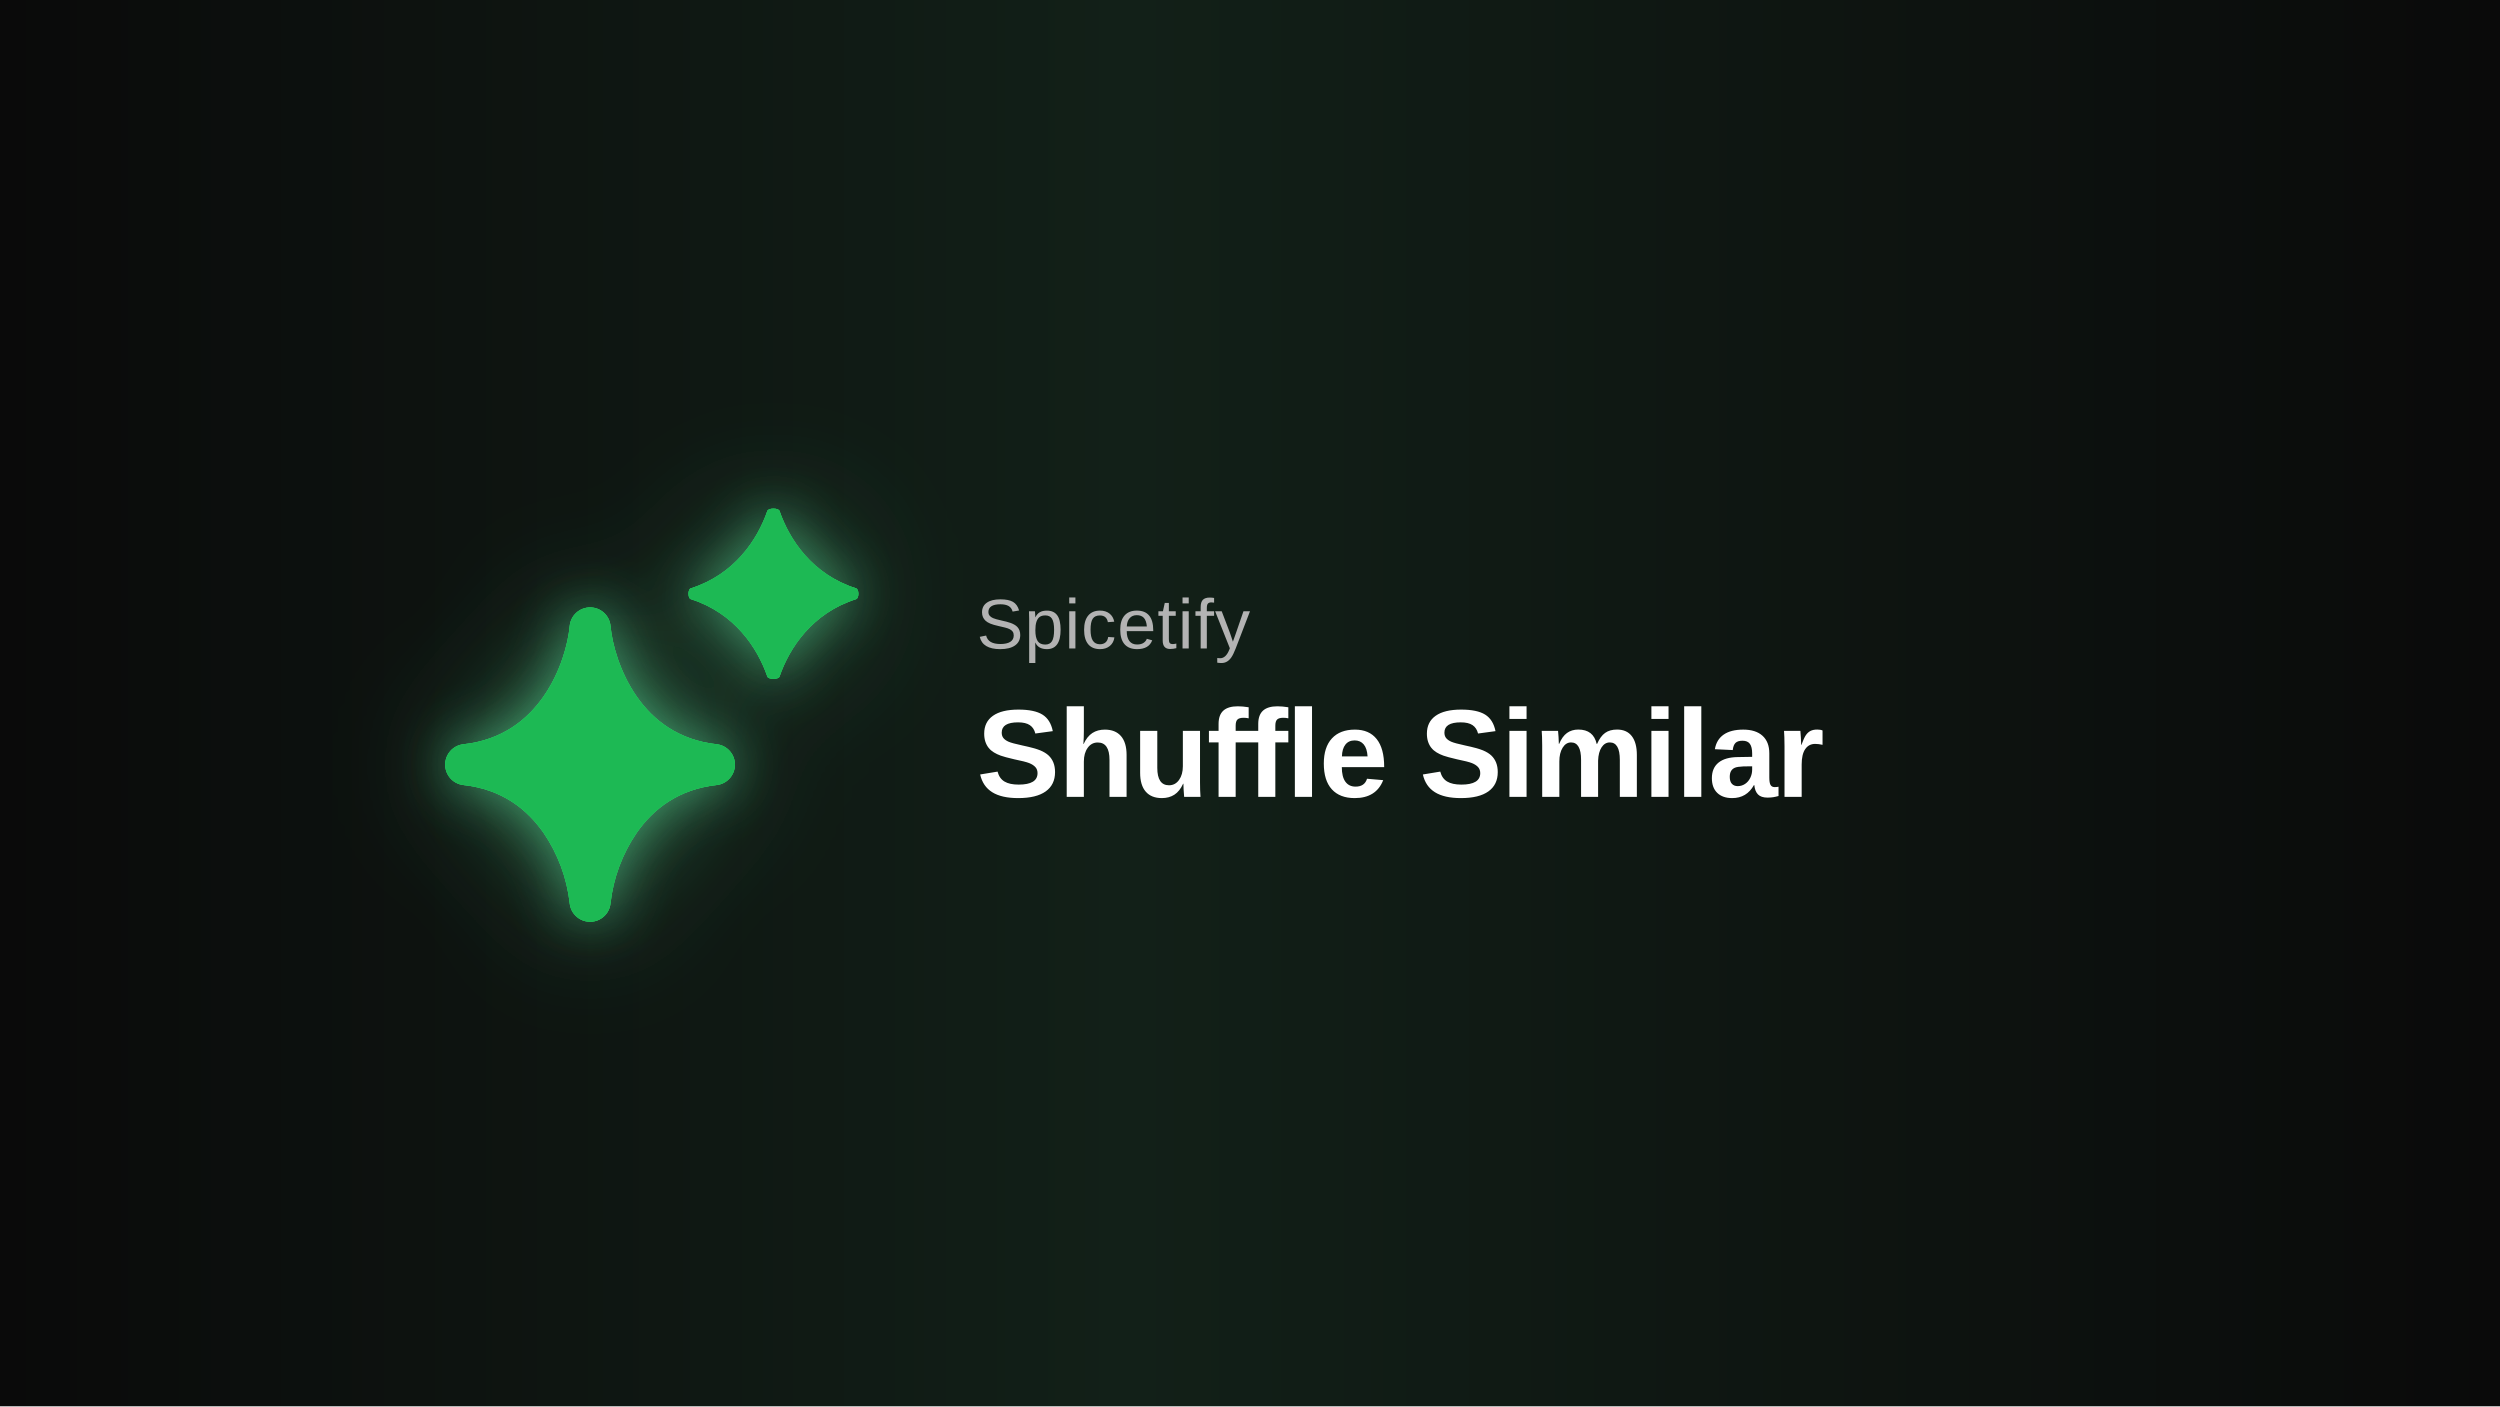
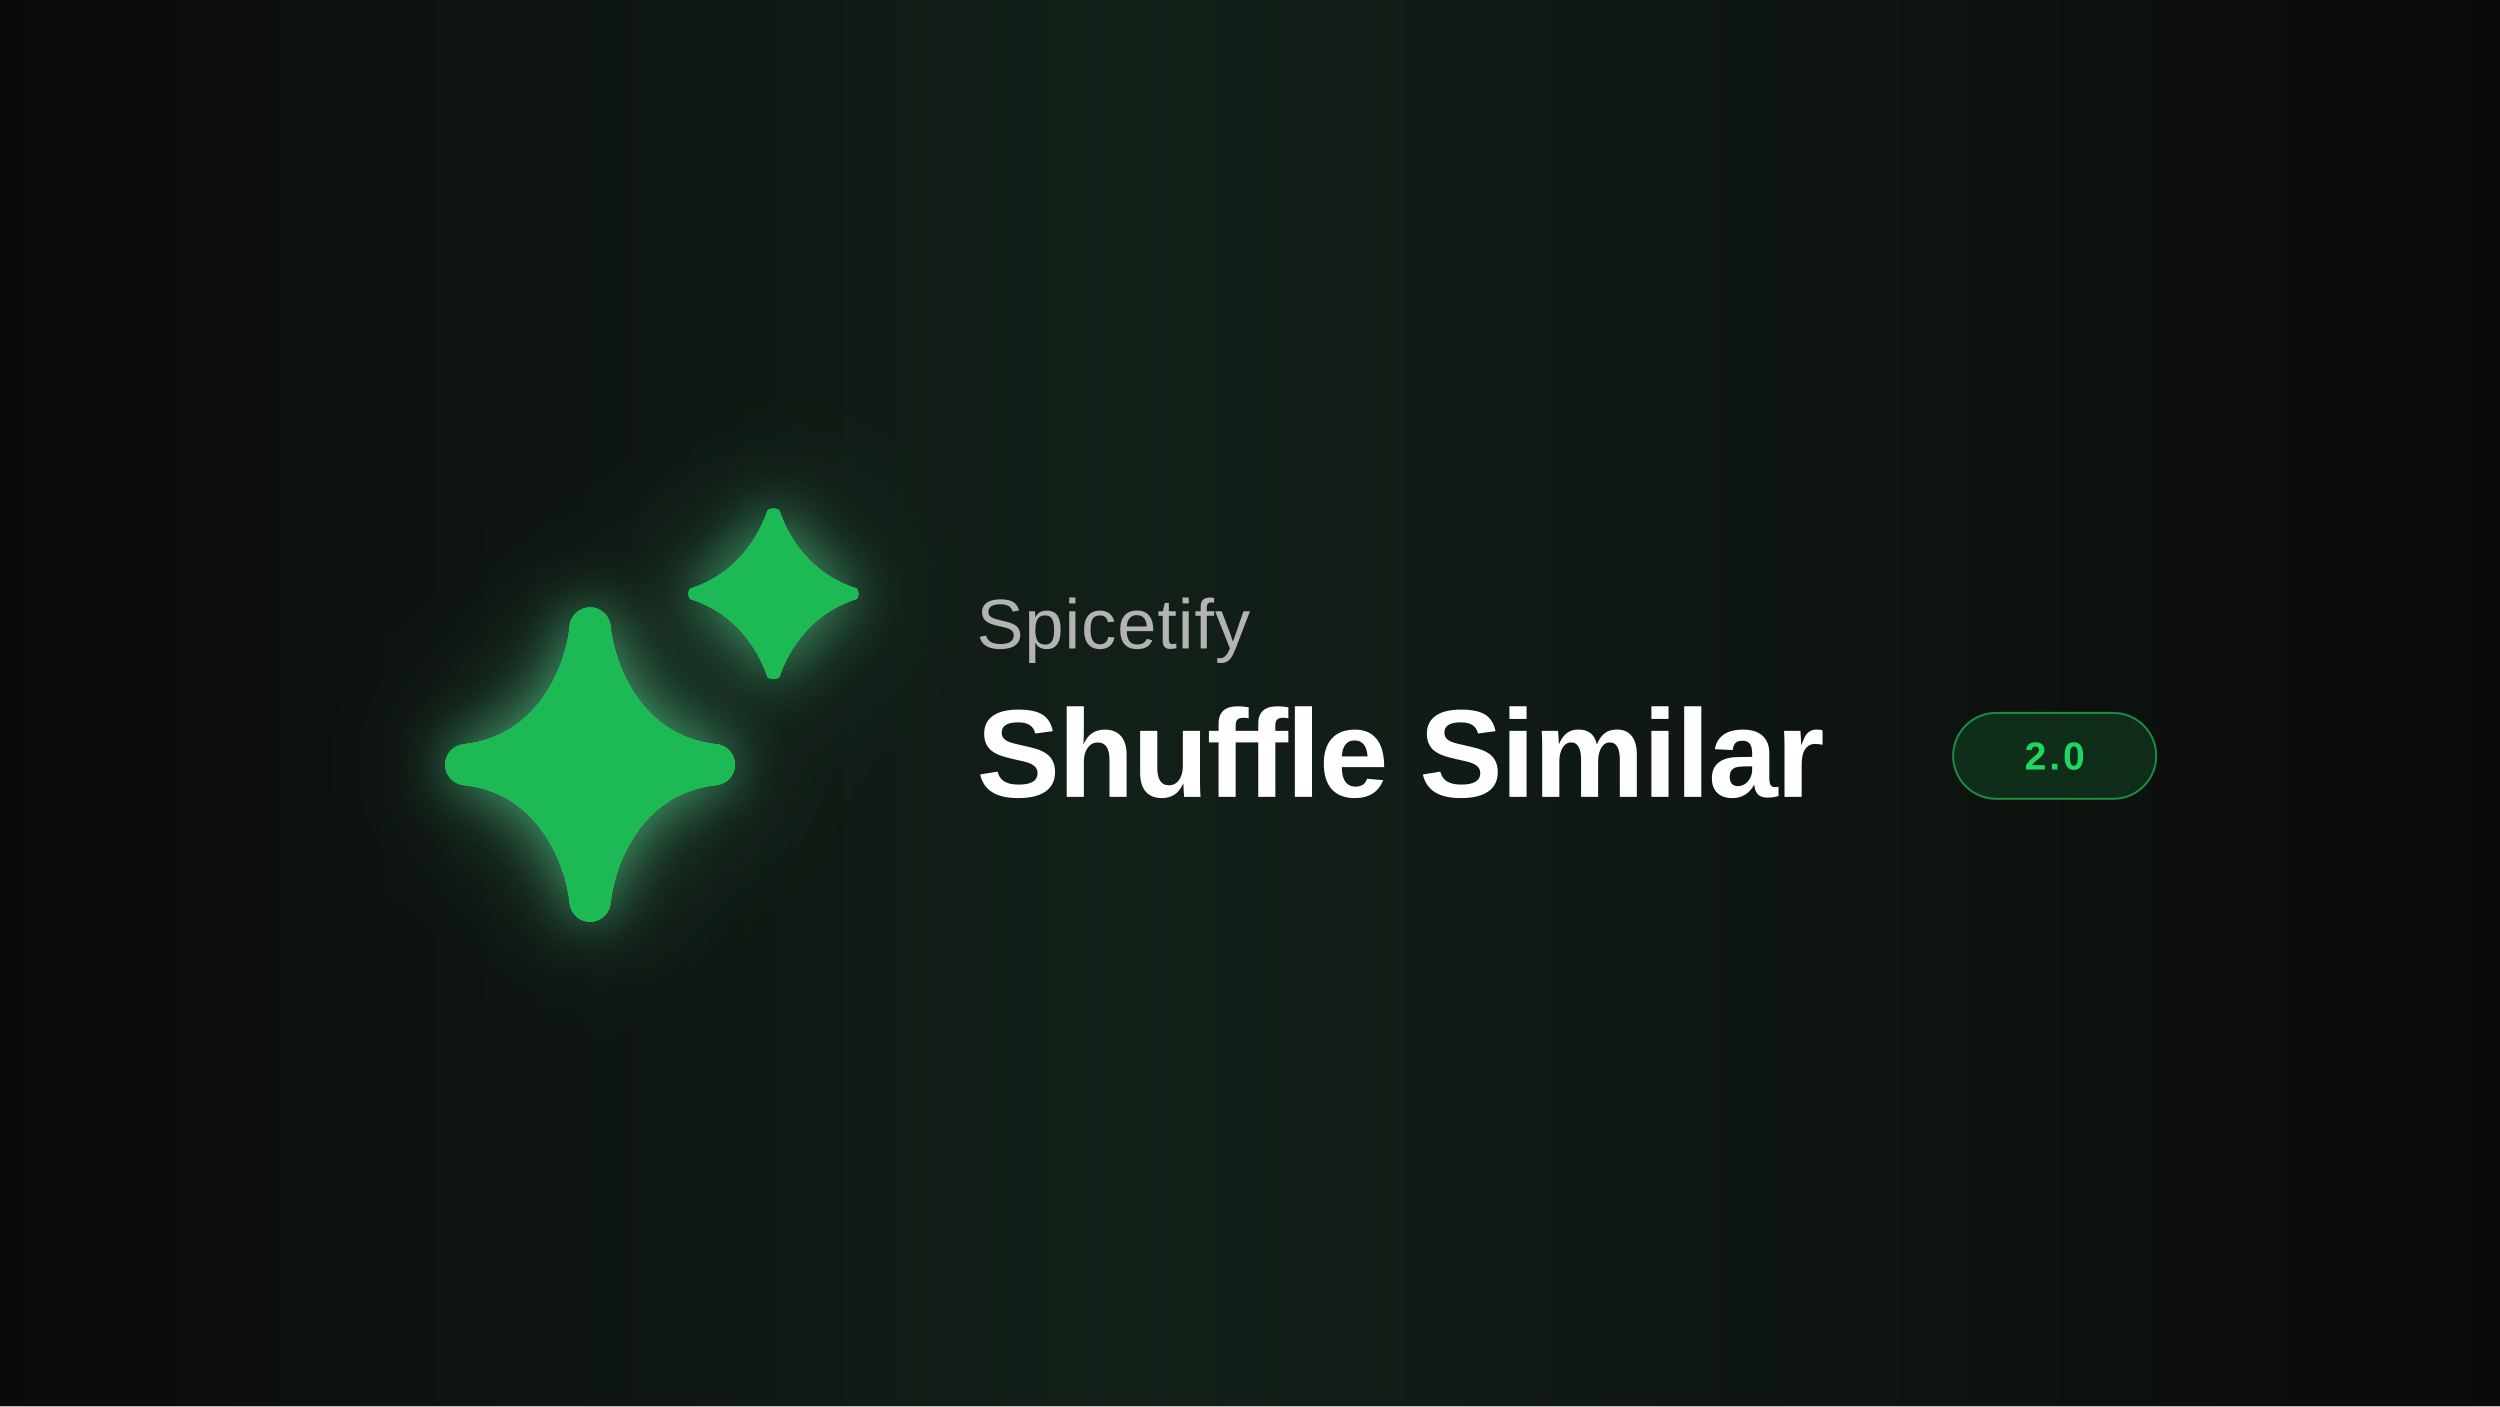
<svg xmlns="http://www.w3.org/2000/svg" width="1280" height="720" viewBox="0 0 1280 720" fill="none">
  <defs>
    <linearGradient id="bg-banner" x1="0" y1="360" x2="1280" y2="360" gradientUnits="userSpaceOnUse">
      <stop offset="0%" stop-color="#0a0a0a" />
      <stop offset="45%" stop-color="#122018" />
      <stop offset="100%" stop-color="#0a0a0a" />
    </linearGradient>
    <filter id="banner-glow-soft" x="-80%" y="-80%" width="260%" height="260%">
      <feGaussianBlur stdDeviation="14" result="blur" />
      <feColorMatrix in="blur" type="matrix" values="0 0 0 0 0.11  0 0 0 0 0.73  0 0 0 0 0.33  0 0 0 0.6 0" />
      <feMerge>
        <feMergeNode />
        <feMergeNode in="SourceGraphic" />
      </feMerge>
    </filter>
    <filter id="banner-glow-strong" x="-100%" y="-100%" width="300%" height="300%">
      <feGaussianBlur stdDeviation="32" result="blur" />
      <feColorMatrix in="blur" type="matrix" values="0 0 0 0 0.11  0 0 0 0 0.85  0 0 0 0 0.33  0 0 0 0.4 0" />
      <feMerge>
        <feMergeNode />
        <feMergeNode in="SourceGraphic" />
      </feMerge>
    </filter>
  </defs>
  <rect width="1280" height="720" fill="url(#bg-banner)" />
  <g transform="translate(340 360)">
    <g filter="url(#banner-glow-strong)" opacity="0.9">
      <path d="M11.777.972c-.364 1.054-1.195 2.322-2.798 2.83-.115.036-.115.36 0 .396 1.603.508 2.434 1.775 2.798 2.83.04.114.406.114.446 0 .364-1.055 1.195-2.322 2.798-2.83.115-.036.115-.36 0-.396-1.603-.508-2.434-1.776-2.798-2.83-.04-.114-.406-.114-.446 0zM5.295 4.5a.75.75 0 01.747.682c.06.65.334 1.68.954 2.572.606.87 1.527 1.596 2.927 1.75a.75.75 0 010 1.491c-1.4.154-2.321.88-2.927 1.751a5.683 5.683 0 00-.954 2.572.75.75 0 01-1.493 0 5.683 5.683 0 00-.954-2.572c-.606-.87-1.527-1.597-2.927-1.75a.75.75 0 010-1.492c1.4-.154 2.321-.88 2.927-1.75.62-.892.894-1.922.954-2.572a.75.75 0 01.746-.682z" fill="#1DB954" transform="translate(-112 -112) scale(14)" />
    </g>
    <g filter="url(#banner-glow-soft)">
      <path d="M11.777.972c-.364 1.054-1.195 2.322-2.798 2.83-.115.036-.115.36 0 .396 1.603.508 2.434 1.775 2.798 2.83.04.114.406.114.446 0 .364-1.055 1.195-2.322 2.798-2.83.115-.036.115-.36 0-.396-1.603-.508-2.434-1.776-2.798-2.83-.04-.114-.406-.114-.446 0zM5.295 4.5a.75.75 0 01.747.682c.06.65.334 1.68.954 2.572.606.87 1.527 1.596 2.927 1.75a.75.75 0 010 1.491c-1.4.154-2.321.88-2.927 1.751a5.683 5.683 0 00-.954 2.572.75.75 0 01-1.493 0 5.683 5.683 0 00-.954-2.572c-.606-.87-1.527-1.597-2.927-1.75a.75.75 0 010-1.492c1.4-.154 2.321-.88 2.927-1.75.62-.892.894-1.922.954-2.572a.75.75 0 01.746-.682z" fill="#1ED760" transform="translate(-112 -112) scale(14)" />
    </g>
    <path d="M11.777.972c-.364 1.054-1.195 2.322-2.798 2.83-.115.036-.115.36 0 .396 1.603.508 2.434 1.775 2.798 2.83.04.114.406.114.446 0 .364-1.055 1.195-2.322 2.798-2.83.115-.036.115-.36 0-.396-1.603-.508-2.434-1.776-2.798-2.83-.04-.114-.406-.114-.446 0zM5.295 4.5a.75.75 0 01.747.682c.06.65.334 1.68.954 2.572.606.87 1.527 1.596 2.927 1.75a.75.75 0 010 1.491c-1.4.154-2.321.88-2.927 1.751a5.683 5.683 0 00-.954 2.572.75.75 0 01-1.493 0 5.683 5.683 0 00-.954-2.572c-.606-.87-1.527-1.597-2.927-1.75a.75.75 0 010-1.492c1.4-.154 2.321-.88 2.927-1.75.62-.892.894-1.922.954-2.572a.75.75 0 01.746-.682z" fill="#1DB954" transform="translate(-112 -112) scale(14)" />
  </g>
  <text x="500" y="332" fill="#B3B3B3" font-family="Segoe UI, Helvetica Neue, Arial, sans-serif" font-size="36" font-weight="500" letter-spacing="0.5">Spicetify</text>
  <text x="500" y="408" fill="#FFFFFF" font-family="Segoe UI, Helvetica Neue, Arial, sans-serif" font-size="64" font-weight="700" letter-spacing="-1">Shuffle Similar</text>
+   <g transform="translate(1000 365)">
+     <rect width="104" height="44" rx="22" fill="#1ED760" fill-opacity="0.14" stroke="#1ED760" stroke-opacity="0.62" />
+     <text x="52" y="29" text-anchor="middle" fill="#1ED760" font-family="Segoe UI, Helvetica Neue, Arial, sans-serif" font-size="20" font-weight="700" letter-spacing="1.5">2.0</text>
+   </g>
</svg>
